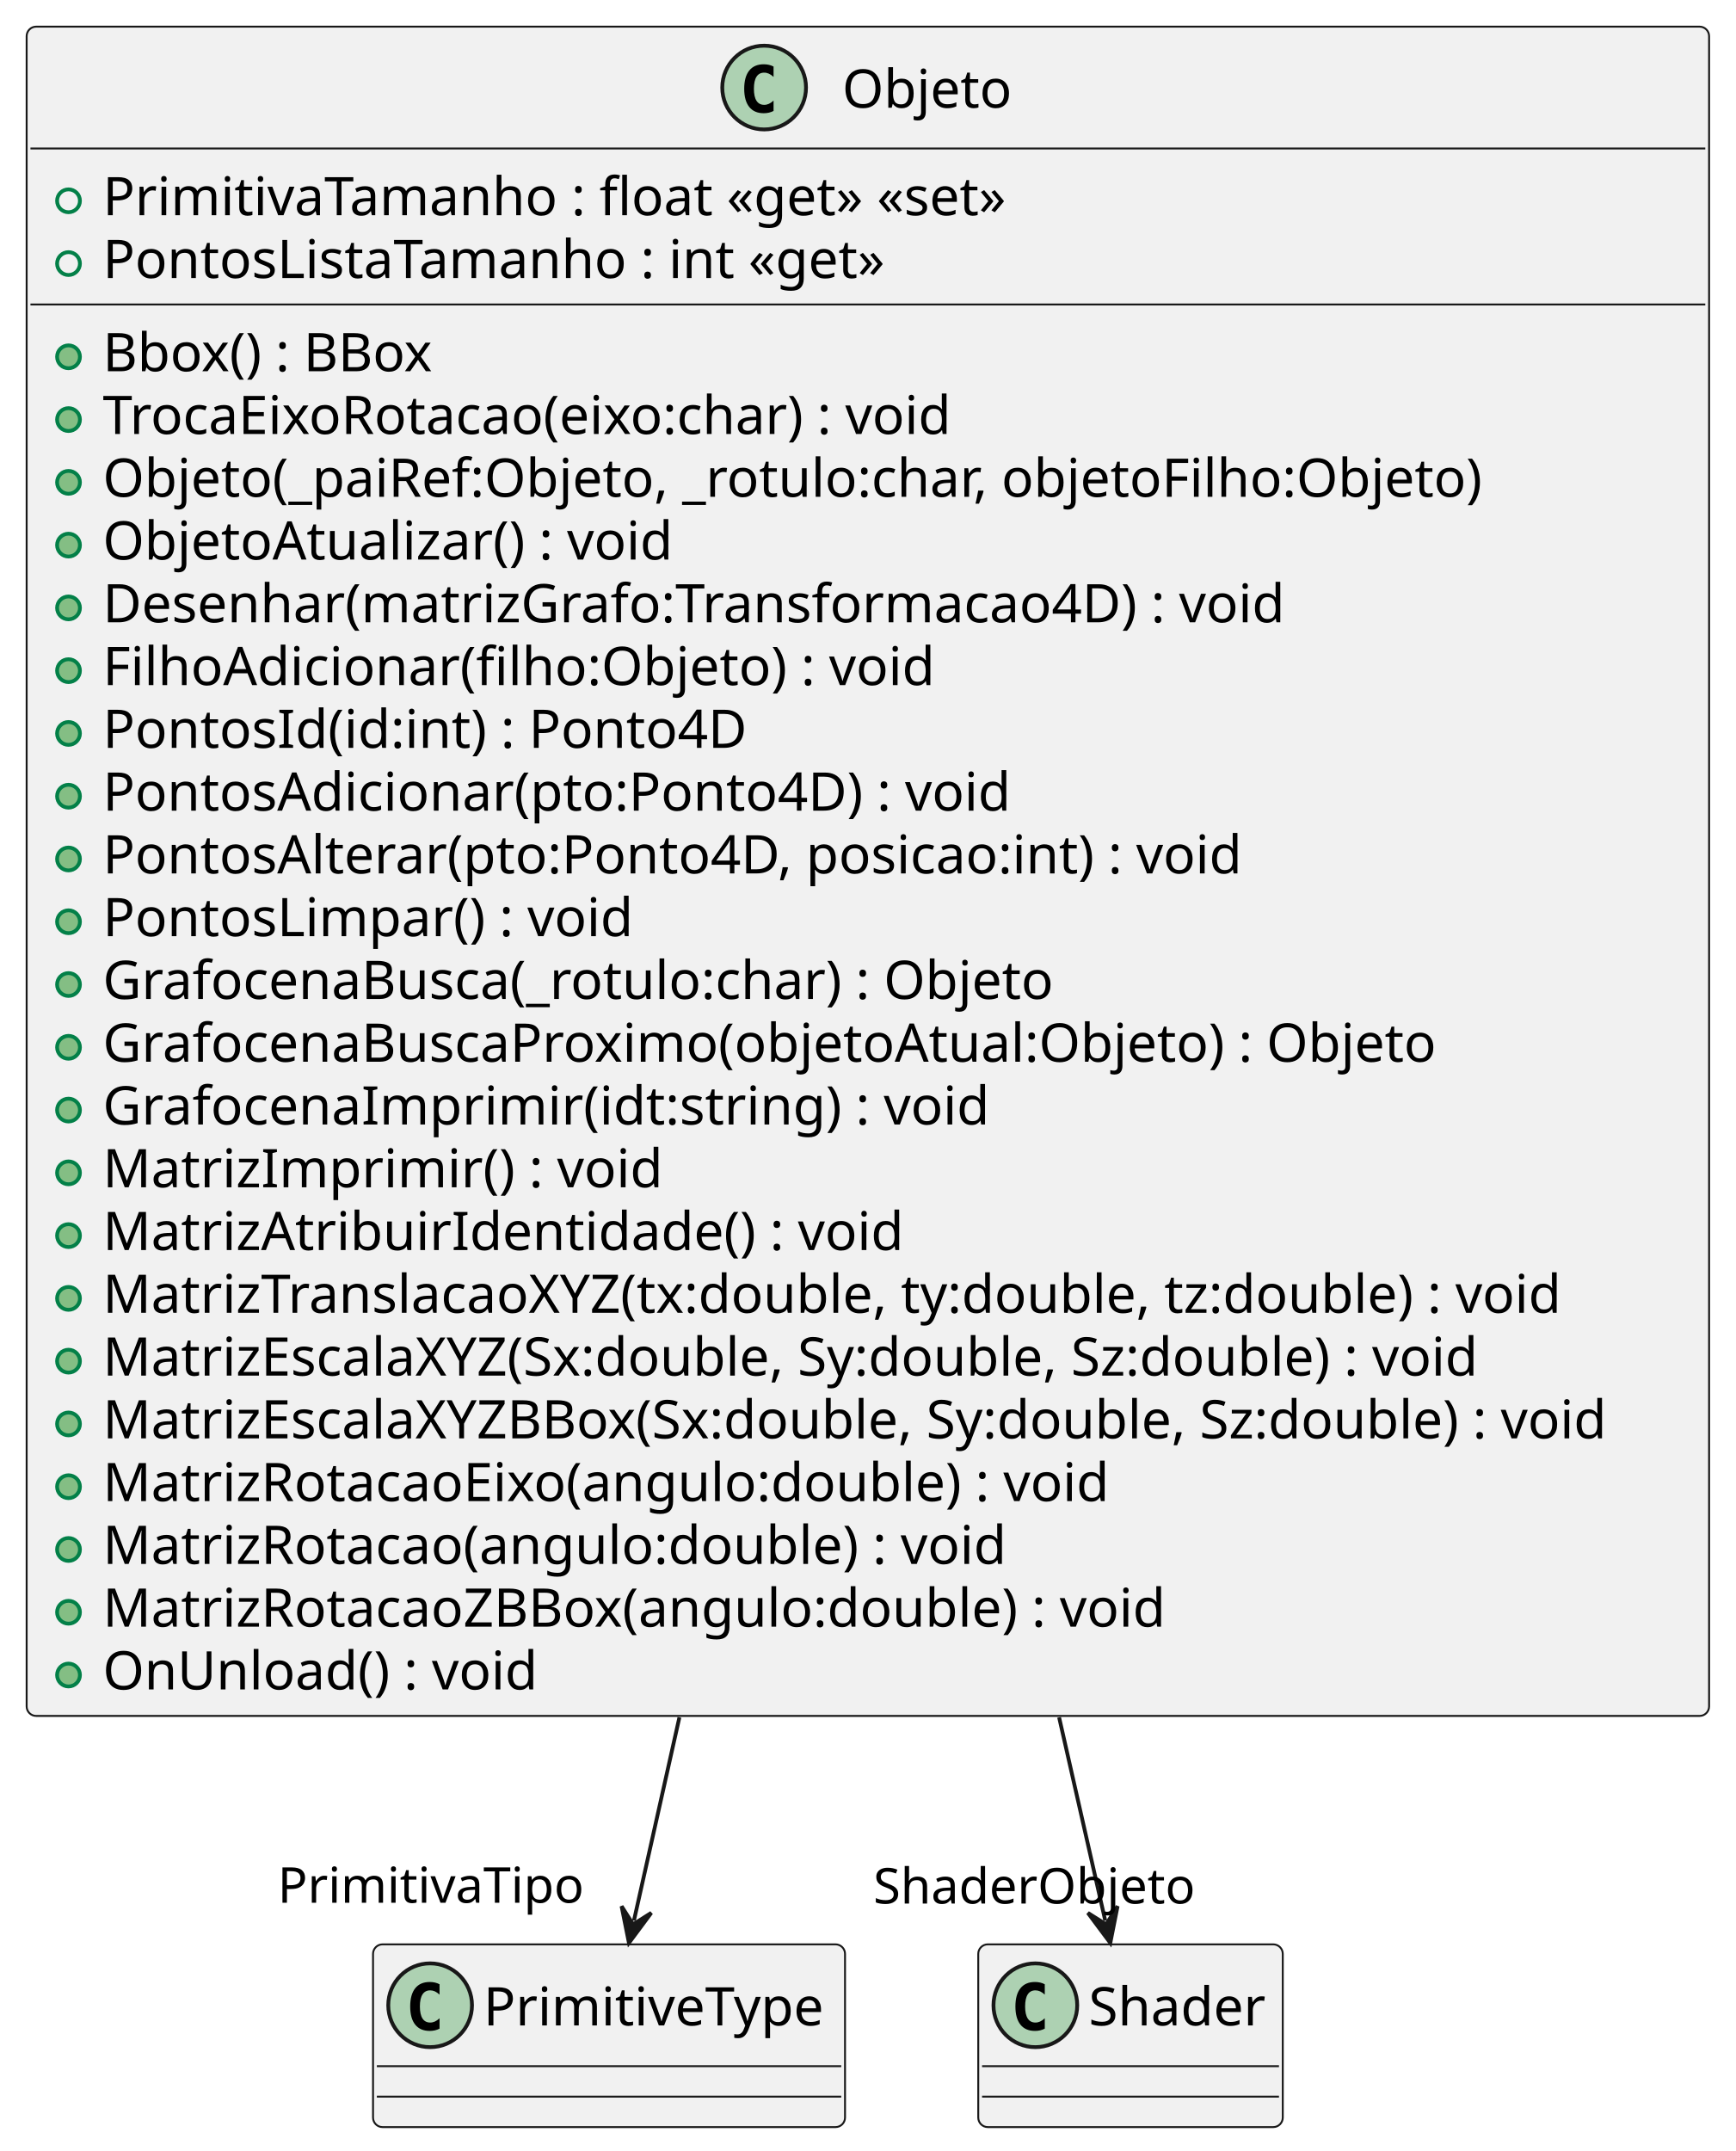
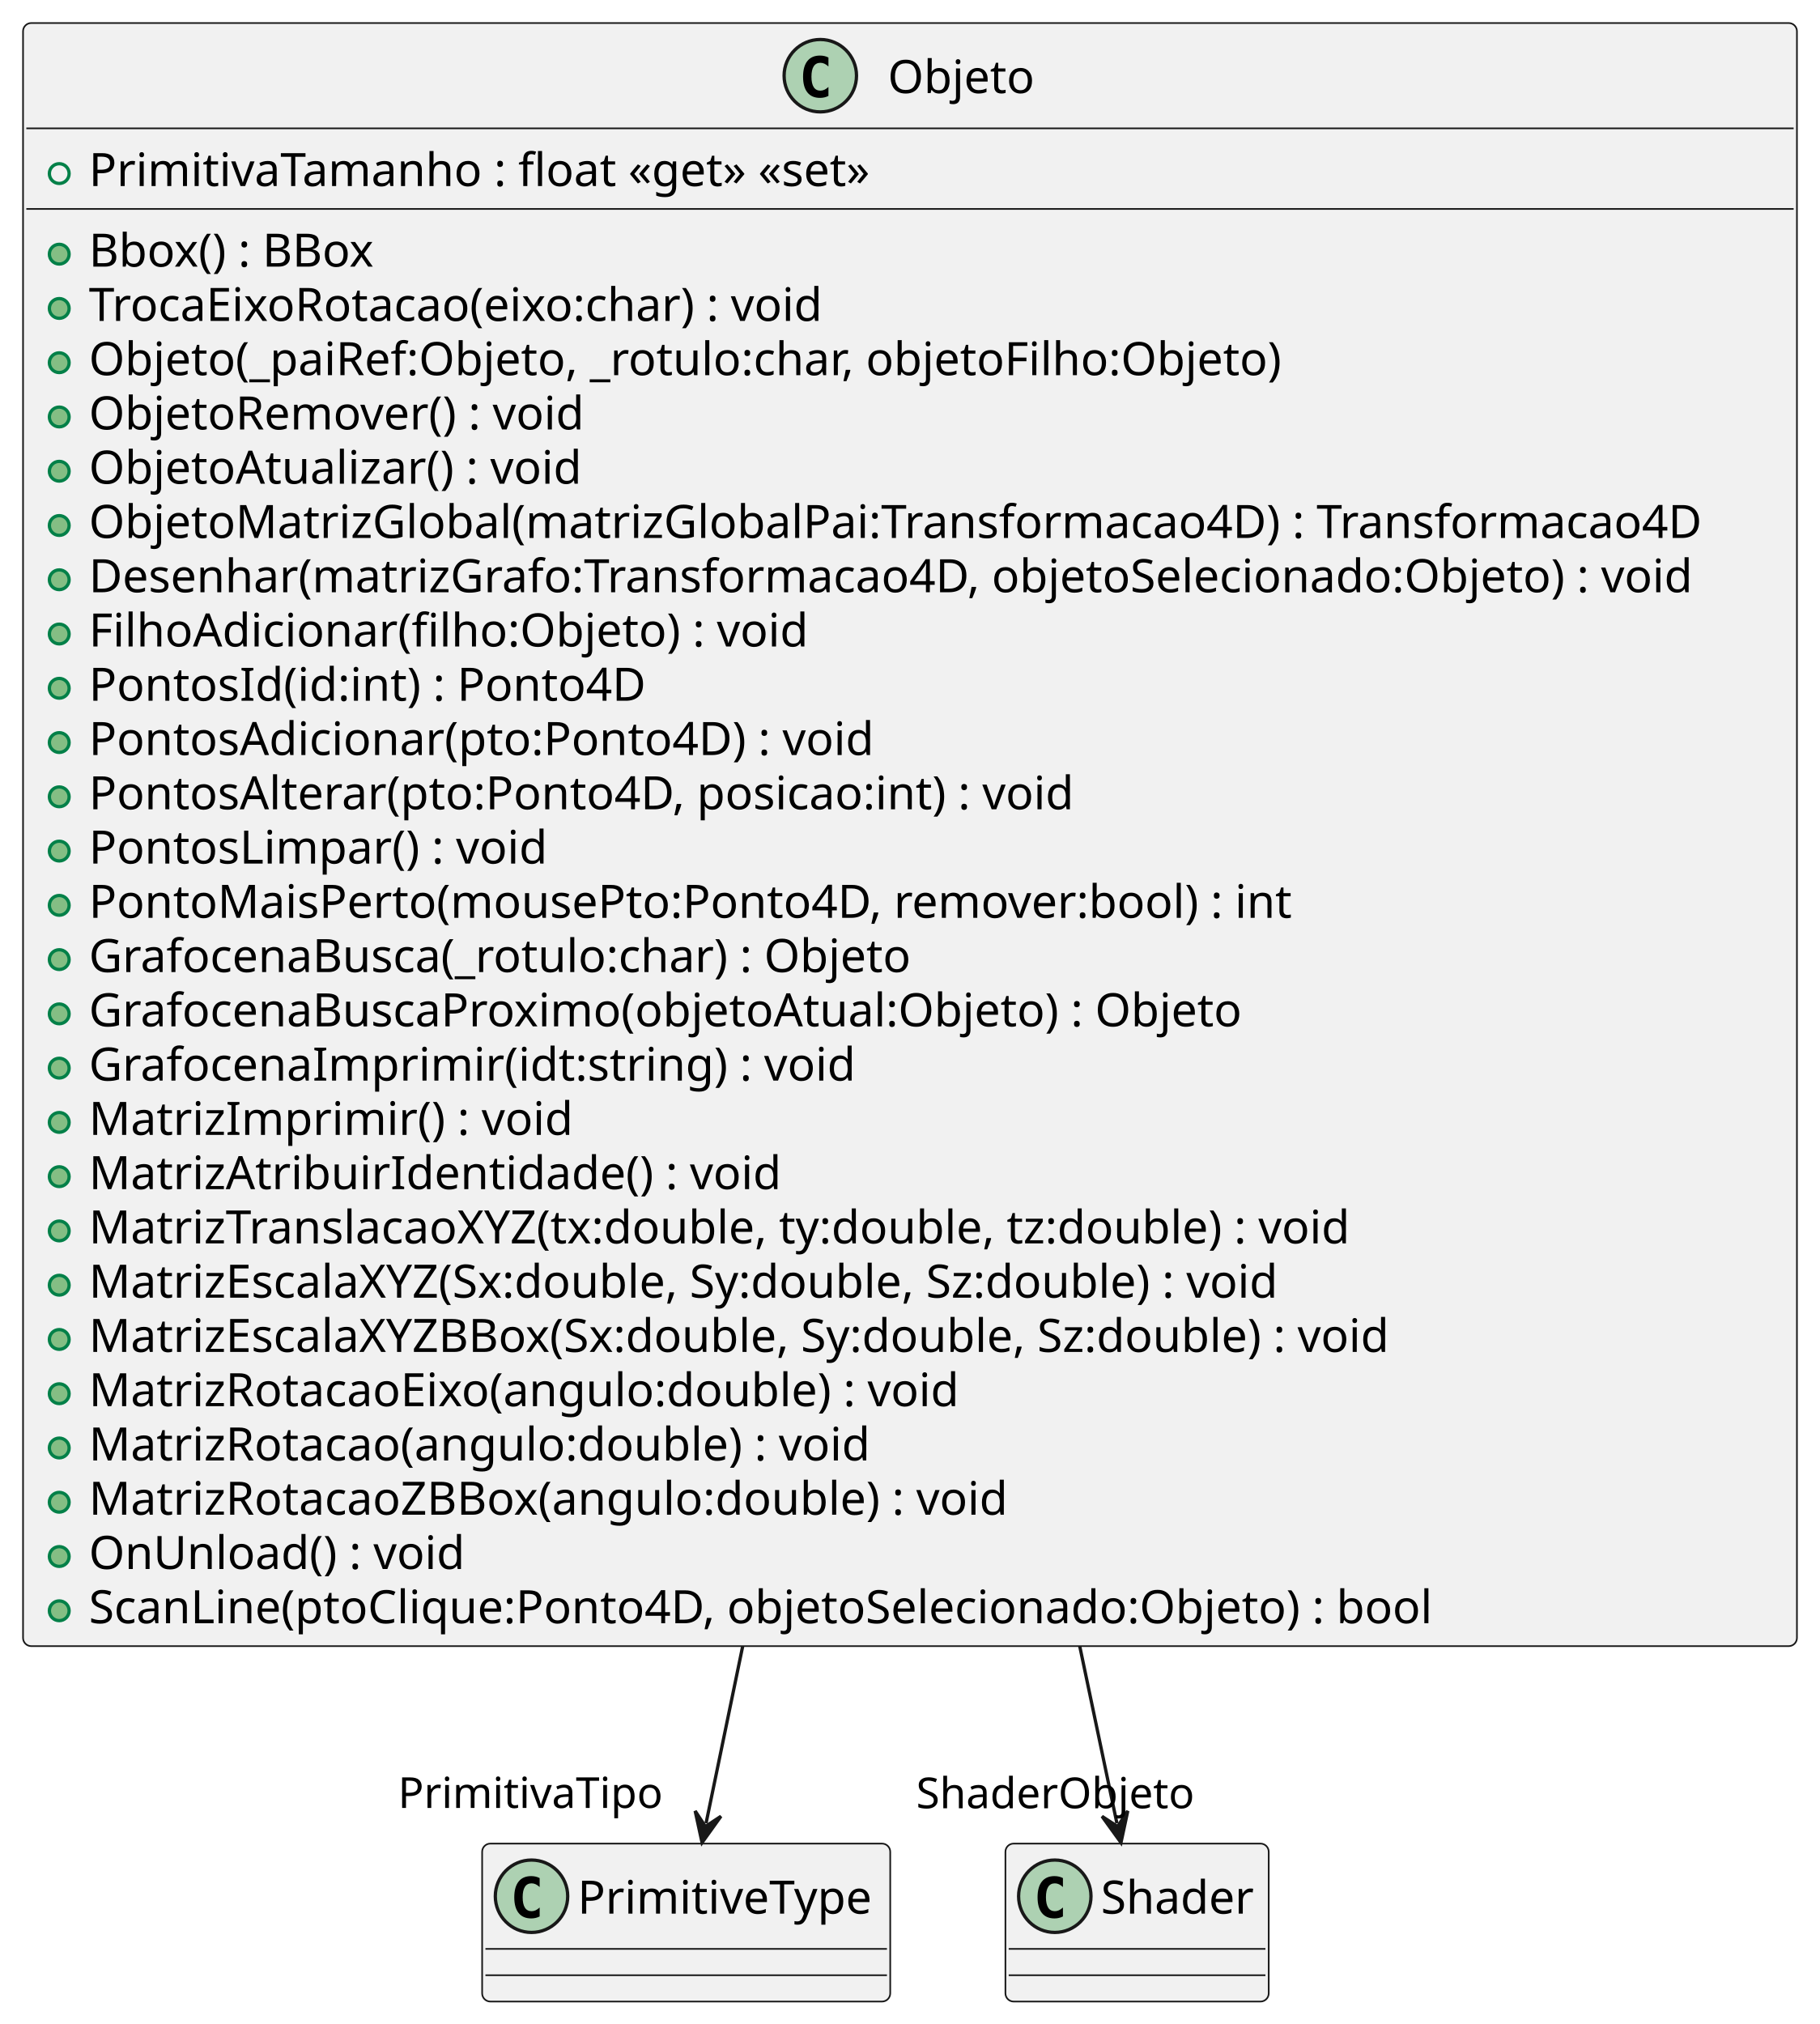
- <svg xmlns="http://www.w3.org/2000/svg" contentStyleType="text/css" height="565px" preserveAspectRatio="none" style="width:456px;height:565px;background:#FFFFFF;" version="1.1" viewBox="0 0 456 565" width="456px" zoomAndPan="magnify">
+ <svg xmlns="http://www.w3.org/2000/svg" contentStyleType="text/css" height="615px" preserveAspectRatio="none" style="width:553px;height:615px;background:#FFFFFF;" version="1.1" viewBox="0 0 553 615" width="553px" zoomAndPan="magnify">
  <defs />
  <g>
    <g id="elem_Objeto">
-       <rect codeLine="1" fill="#F1F1F1" height="443.719" id="Objeto" rx="2.5" ry="2.5" style="stroke:#181818;stroke-width:0.5;" width="442" x="7" y="7" />
-       <ellipse cx="200.75" cy="23" fill="#ADD1B2" rx="11" ry="11" style="stroke:#181818;stroke-width:1.0;" />
-       <path d="M203.223,29.143 Q202.642,29.442 202.003,29.591 Q201.364,29.741 200.658,29.741 Q198.151,29.741 196.832,28.089 Q195.512,26.437 195.512,23.316 Q195.512,20.186 196.832,18.535 Q198.151,16.883 200.658,16.883 Q201.364,16.883 202.011,17.032 Q202.659,17.182 203.223,17.48 L203.223,20.203 Q202.592,19.622 201.999,19.352 Q201.405,19.082 200.774,19.082 Q199.43,19.082 198.745,20.149 Q198.06,21.216 198.06,23.316 Q198.06,25.408 198.745,26.474 Q199.43,27.541 200.774,27.541 Q201.405,27.541 201.999,27.271 Q202.592,27.002 203.223,26.42 Z " fill="#000000" />
-       <text fill="#000000" font-family="sans-serif" font-size="14" lengthAdjust="spacing" textLength="46" x="221.25" y="28.291">Objeto</text>
-       <line style="stroke:#181818;stroke-width:0.5;" x1="8" x2="448" y1="39" y2="39" />
+       <rect codeLine="1" fill="#F1F1F1" height="493.184" id="Objeto" rx="2.5" ry="2.5" style="stroke:#181818;stroke-width:0.5;" width="539" x="7" y="7" />
+       <ellipse cx="249.25" cy="23" fill="#ADD1B2" rx="11" ry="11" style="stroke:#181818;stroke-width:1.0;" />
+       <path d="M251.723,29.143 Q251.142,29.442 250.503,29.591 Q249.864,29.741 249.158,29.741 Q246.651,29.741 245.332,28.089 Q244.012,26.437 244.012,23.316 Q244.012,20.186 245.332,18.535 Q246.651,16.883 249.158,16.883 Q249.864,16.883 250.511,17.032 Q251.159,17.182 251.723,17.48 L251.723,20.203 Q251.092,19.622 250.499,19.352 Q249.905,19.082 249.274,19.082 Q247.93,19.082 247.245,20.149 Q246.56,21.216 246.56,23.316 Q246.56,25.408 247.245,26.474 Q247.93,27.541 249.274,27.541 Q249.905,27.541 250.499,27.271 Q251.092,27.002 251.723,26.42 Z " fill="#000000" />
+       <text fill="#000000" font-family="sans-serif" font-size="14" lengthAdjust="spacing" textLength="46" x="269.75" y="28.291">Objeto</text>
+       <line style="stroke:#181818;stroke-width:0.5;" x1="8" x2="545" y1="39" y2="39" />
      <ellipse cx="18" cy="52.744" fill="none" rx="3" ry="3" style="stroke:#038048;stroke-width:1.0;" />
      <text fill="#000000" font-family="sans-serif" font-size="14" lengthAdjust="spacing" textLength="245" x="27" y="56.535">PrimitivaTamanho : float «get» «set»</text>
-       <ellipse cx="18" cy="69.232" fill="none" rx="3" ry="3" style="stroke:#038048;stroke-width:1.0;" />
-       <text fill="#000000" font-family="sans-serif" font-size="14" lengthAdjust="spacing" textLength="213" x="27" y="73.023">PontosListaTamanho : int «get»</text>
-       <line style="stroke:#181818;stroke-width:0.5;" x1="8" x2="448" y1="79.977" y2="79.977" />
+       <line style="stroke:#181818;stroke-width:0.5;" x1="8" x2="545" y1="63.488" y2="63.488" />
+       <ellipse cx="18" cy="77.232" fill="#84BE84" rx="3" ry="3" style="stroke:#038048;stroke-width:1.0;" />
+       <text fill="#000000" font-family="sans-serif" font-size="14" lengthAdjust="spacing" textLength="91" x="27" y="81.023">Bbox() : BBox</text>
      <ellipse cx="18" cy="93.721" fill="#84BE84" rx="3" ry="3" style="stroke:#038048;stroke-width:1.0;" />
-       <text fill="#000000" font-family="sans-serif" font-size="14" lengthAdjust="spacing" textLength="91" x="27" y="97.512">Bbox() : BBox</text>
+       <text fill="#000000" font-family="sans-serif" font-size="14" lengthAdjust="spacing" textLength="239" x="27" y="97.512">TrocaEixoRotacao(eixo:char) : void</text>
      <ellipse cx="18" cy="110.209" fill="#84BE84" rx="3" ry="3" style="stroke:#038048;stroke-width:1.0;" />
-       <text fill="#000000" font-family="sans-serif" font-size="14" lengthAdjust="spacing" textLength="239" x="27" y="114">TrocaEixoRotacao(eixo:char) : void</text>
+       <text fill="#000000" font-family="sans-serif" font-size="14" lengthAdjust="spacing" textLength="383" x="27" y="114">Objeto(_paiRef:Objeto, _rotulo:char, objetoFilho:Objeto)</text>
      <ellipse cx="18" cy="126.697" fill="#84BE84" rx="3" ry="3" style="stroke:#038048;stroke-width:1.0;" />
-       <text fill="#000000" font-family="sans-serif" font-size="14" lengthAdjust="spacing" textLength="383" x="27" y="130.488">Objeto(_paiRef:Objeto, _rotulo:char, objetoFilho:Objeto)</text>
+       <text fill="#000000" font-family="sans-serif" font-size="14" lengthAdjust="spacing" textLength="157" x="27" y="130.488">ObjetoRemover() : void</text>
      <ellipse cx="18" cy="143.185" fill="#84BE84" rx="3" ry="3" style="stroke:#038048;stroke-width:1.0;" />
      <text fill="#000000" font-family="sans-serif" font-size="14" lengthAdjust="spacing" textLength="159" x="27" y="146.977">ObjetoAtualizar() : void</text>
      <ellipse cx="18" cy="159.674" fill="#84BE84" rx="3" ry="3" style="stroke:#038048;stroke-width:1.0;" />
-       <text fill="#000000" font-family="sans-serif" font-size="14" lengthAdjust="spacing" textLength="325" x="27" y="163.465">Desenhar(matrizGrafo:Transformacao4D) : void</text>
+       <text fill="#000000" font-family="sans-serif" font-size="14" lengthAdjust="spacing" textLength="513" x="27" y="163.465">ObjetoMatrizGlobal(matrizGlobalPai:Transformacao4D) : Transformacao4D</text>
      <ellipse cx="18" cy="176.162" fill="#84BE84" rx="3" ry="3" style="stroke:#038048;stroke-width:1.0;" />
-       <text fill="#000000" font-family="sans-serif" font-size="14" lengthAdjust="spacing" textLength="232" x="27" y="179.953">FilhoAdicionar(filho:Objeto) : void</text>
+       <text fill="#000000" font-family="sans-serif" font-size="14" lengthAdjust="spacing" textLength="510" x="27" y="179.953">Desenhar(matrizGrafo:Transformacao4D, objetoSelecionado:Objeto) : void</text>
      <ellipse cx="18" cy="192.65" fill="#84BE84" rx="3" ry="3" style="stroke:#038048;stroke-width:1.0;" />
-       <text fill="#000000" font-family="sans-serif" font-size="14" lengthAdjust="spacing" textLength="176" x="27" y="196.441">PontosId(id:int) : Ponto4D</text>
+       <text fill="#000000" font-family="sans-serif" font-size="14" lengthAdjust="spacing" textLength="232" x="27" y="196.441">FilhoAdicionar(filho:Objeto) : void</text>
      <ellipse cx="18" cy="209.139" fill="#84BE84" rx="3" ry="3" style="stroke:#038048;stroke-width:1.0;" />
-       <text fill="#000000" font-family="sans-serif" font-size="14" lengthAdjust="spacing" textLength="250" x="27" y="212.93">PontosAdicionar(pto:Ponto4D) : void</text>
+       <text fill="#000000" font-family="sans-serif" font-size="14" lengthAdjust="spacing" textLength="176" x="27" y="212.93">PontosId(id:int) : Ponto4D</text>
      <ellipse cx="18" cy="225.627" fill="#84BE84" rx="3" ry="3" style="stroke:#038048;stroke-width:1.0;" />
-       <text fill="#000000" font-family="sans-serif" font-size="14" lengthAdjust="spacing" textLength="314" x="27" y="229.418">PontosAlterar(pto:Ponto4D, posicao:int) : void</text>
+       <text fill="#000000" font-family="sans-serif" font-size="14" lengthAdjust="spacing" textLength="250" x="27" y="229.418">PontosAdicionar(pto:Ponto4D) : void</text>
      <ellipse cx="18" cy="242.115" fill="#84BE84" rx="3" ry="3" style="stroke:#038048;stroke-width:1.0;" />
-       <text fill="#000000" font-family="sans-serif" font-size="14" lengthAdjust="spacing" textLength="145" x="27" y="245.906">PontosLimpar() : void</text>
+       <text fill="#000000" font-family="sans-serif" font-size="14" lengthAdjust="spacing" textLength="314" x="27" y="245.906">PontosAlterar(pto:Ponto4D, posicao:int) : void</text>
      <ellipse cx="18" cy="258.603" fill="#84BE84" rx="3" ry="3" style="stroke:#038048;stroke-width:1.0;" />
-       <text fill="#000000" font-family="sans-serif" font-size="14" lengthAdjust="spacing" textLength="260" x="27" y="262.394">GrafocenaBusca(_rotulo:char) : Objeto</text>
+       <text fill="#000000" font-family="sans-serif" font-size="14" lengthAdjust="spacing" textLength="145" x="27" y="262.394">PontosLimpar() : void</text>
      <ellipse cx="18" cy="275.092" fill="#84BE84" rx="3" ry="3" style="stroke:#038048;stroke-width:1.0;" />
-       <text fill="#000000" font-family="sans-serif" font-size="14" lengthAdjust="spacing" textLength="365" x="27" y="278.883">GrafocenaBuscaProximo(objetoAtual:Objeto) : Objeto</text>
+       <text fill="#000000" font-family="sans-serif" font-size="14" lengthAdjust="spacing" textLength="378" x="27" y="278.883">PontoMaisPerto(mousePto:Ponto4D, remover:bool) : int</text>
      <ellipse cx="18" cy="291.58" fill="#84BE84" rx="3" ry="3" style="stroke:#038048;stroke-width:1.0;" />
-       <text fill="#000000" font-family="sans-serif" font-size="14" lengthAdjust="spacing" textLength="242" x="27" y="295.371">GrafocenaImprimir(idt:string) : void</text>
+       <text fill="#000000" font-family="sans-serif" font-size="14" lengthAdjust="spacing" textLength="260" x="27" y="295.371">GrafocenaBusca(_rotulo:char) : Objeto</text>
      <ellipse cx="18" cy="308.068" fill="#84BE84" rx="3" ry="3" style="stroke:#038048;stroke-width:1.0;" />
-       <text fill="#000000" font-family="sans-serif" font-size="14" lengthAdjust="spacing" textLength="153" x="27" y="311.859">MatrizImprimir() : void</text>
+       <text fill="#000000" font-family="sans-serif" font-size="14" lengthAdjust="spacing" textLength="365" x="27" y="311.859">GrafocenaBuscaProximo(objetoAtual:Objeto) : Objeto</text>
      <ellipse cx="18" cy="324.557" fill="#84BE84" rx="3" ry="3" style="stroke:#038048;stroke-width:1.0;" />
-       <text fill="#000000" font-family="sans-serif" font-size="14" lengthAdjust="spacing" textLength="220" x="27" y="328.348">MatrizAtribuirIdentidade() : void</text>
+       <text fill="#000000" font-family="sans-serif" font-size="14" lengthAdjust="spacing" textLength="242" x="27" y="328.348">GrafocenaImprimir(idt:string) : void</text>
      <ellipse cx="18" cy="341.045" fill="#84BE84" rx="3" ry="3" style="stroke:#038048;stroke-width:1.0;" />
-       <text fill="#000000" font-family="sans-serif" font-size="14" lengthAdjust="spacing" textLength="406" x="27" y="344.836">MatrizTranslacaoXYZ(tx:double, ty:double, tz:double) : void</text>
+       <text fill="#000000" font-family="sans-serif" font-size="14" lengthAdjust="spacing" textLength="153" x="27" y="344.836">MatrizImprimir() : void</text>
      <ellipse cx="18" cy="357.533" fill="#84BE84" rx="3" ry="3" style="stroke:#038048;stroke-width:1.0;" />
-       <text fill="#000000" font-family="sans-serif" font-size="14" lengthAdjust="spacing" textLength="382" x="27" y="361.324">MatrizEscalaXYZ(Sx:double, Sy:double, Sz:double) : void</text>
+       <text fill="#000000" font-family="sans-serif" font-size="14" lengthAdjust="spacing" textLength="220" x="27" y="361.324">MatrizAtribuirIdentidade() : void</text>
      <ellipse cx="18" cy="374.022" fill="#84BE84" rx="3" ry="3" style="stroke:#038048;stroke-width:1.0;" />
-       <text fill="#000000" font-family="sans-serif" font-size="14" lengthAdjust="spacing" textLength="416" x="27" y="377.812">MatrizEscalaXYZBBox(Sx:double, Sy:double, Sz:double) : void</text>
+       <text fill="#000000" font-family="sans-serif" font-size="14" lengthAdjust="spacing" textLength="406" x="27" y="377.812">MatrizTranslacaoXYZ(tx:double, ty:double, tz:double) : void</text>
      <ellipse cx="18" cy="390.51" fill="#84BE84" rx="3" ry="3" style="stroke:#038048;stroke-width:1.0;" />
-       <text fill="#000000" font-family="sans-serif" font-size="14" lengthAdjust="spacing" textLength="279" x="27" y="394.301">MatrizRotacaoEixo(angulo:double) : void</text>
+       <text fill="#000000" font-family="sans-serif" font-size="14" lengthAdjust="spacing" textLength="382" x="27" y="394.301">MatrizEscalaXYZ(Sx:double, Sy:double, Sz:double) : void</text>
      <ellipse cx="18" cy="406.998" fill="#84BE84" rx="3" ry="3" style="stroke:#038048;stroke-width:1.0;" />
-       <text fill="#000000" font-family="sans-serif" font-size="14" lengthAdjust="spacing" textLength="249" x="27" y="410.789">MatrizRotacao(angulo:double) : void</text>
+       <text fill="#000000" font-family="sans-serif" font-size="14" lengthAdjust="spacing" textLength="416" x="27" y="410.789">MatrizEscalaXYZBBox(Sx:double, Sy:double, Sz:double) : void</text>
      <ellipse cx="18" cy="423.486" fill="#84BE84" rx="3" ry="3" style="stroke:#038048;stroke-width:1.0;" />
-       <text fill="#000000" font-family="sans-serif" font-size="14" lengthAdjust="spacing" textLength="291" x="27" y="427.277">MatrizRotacaoZBBox(angulo:double) : void</text>
+       <text fill="#000000" font-family="sans-serif" font-size="14" lengthAdjust="spacing" textLength="279" x="27" y="427.277">MatrizRotacaoEixo(angulo:double) : void</text>
      <ellipse cx="18" cy="439.975" fill="#84BE84" rx="3" ry="3" style="stroke:#038048;stroke-width:1.0;" />
-       <text fill="#000000" font-family="sans-serif" font-size="14" lengthAdjust="spacing" textLength="120" x="27" y="443.766">OnUnload() : void</text>
+       <text fill="#000000" font-family="sans-serif" font-size="14" lengthAdjust="spacing" textLength="249" x="27" y="443.766">MatrizRotacao(angulo:double) : void</text>
+       <ellipse cx="18" cy="456.463" fill="#84BE84" rx="3" ry="3" style="stroke:#038048;stroke-width:1.0;" />
+       <text fill="#000000" font-family="sans-serif" font-size="14" lengthAdjust="spacing" textLength="291" x="27" y="460.254">MatrizRotacaoZBBox(angulo:double) : void</text>
+       <ellipse cx="18" cy="472.951" fill="#84BE84" rx="3" ry="3" style="stroke:#038048;stroke-width:1.0;" />
+       <text fill="#000000" font-family="sans-serif" font-size="14" lengthAdjust="spacing" textLength="120" x="27" y="476.742">OnUnload() : void</text>
+       <ellipse cx="18" cy="489.44" fill="#84BE84" rx="3" ry="3" style="stroke:#038048;stroke-width:1.0;" />
+       <text fill="#000000" font-family="sans-serif" font-size="14" lengthAdjust="spacing" textLength="428" x="27" y="493.231">ScanLine(ptoClique:Ponto4D, objetoSelecionado:Objeto) : bool</text>
    </g>
    <g id="elem_PrimitiveType">
-       <rect fill="#F1F1F1" height="48" id="PrimitiveType" rx="2.5" ry="2.5" style="stroke:#181818;stroke-width:0.5;" width="124" x="98" y="510.72" />
-       <ellipse cx="113" cy="526.72" fill="#ADD1B2" rx="11" ry="11" style="stroke:#181818;stroke-width:1.0;" />
-       <path d="M115.473,532.863 Q114.892,533.162 114.253,533.311 Q113.614,533.461 112.908,533.461 Q110.401,533.461 109.082,531.809 Q107.762,530.157 107.762,527.036 Q107.762,523.907 109.082,522.255 Q110.401,520.603 112.908,520.603 Q113.614,520.603 114.261,520.752 Q114.909,520.902 115.473,521.201 L115.473,523.923 Q114.842,523.342 114.249,523.072 Q113.655,522.803 113.024,522.803 Q111.68,522.803 110.995,523.869 Q110.31,524.936 110.31,527.036 Q110.31,529.128 110.995,530.194 Q111.68,531.261 113.024,531.261 Q113.655,531.261 114.249,530.991 Q114.842,530.721 115.473,530.14 Z " fill="#000000" />
-       <text fill="#000000" font-family="sans-serif" font-size="14" lengthAdjust="spacing" textLength="92" x="127" y="532.011">PrimitiveType</text>
-       <line style="stroke:#181818;stroke-width:0.5;" x1="99" x2="221" y1="542.72" y2="542.72" />
-       <line style="stroke:#181818;stroke-width:0.5;" x1="99" x2="221" y1="550.72" y2="550.72" />
+       <rect fill="#F1F1F1" height="48" id="PrimitiveType" rx="2.5" ry="2.5" style="stroke:#181818;stroke-width:0.5;" width="124" x="146.5" y="560.18" />
+       <ellipse cx="161.5" cy="576.18" fill="#ADD1B2" rx="11" ry="11" style="stroke:#181818;stroke-width:1.0;" />
+       <path d="M163.973,582.323 Q163.392,582.622 162.753,582.771 Q162.114,582.921 161.408,582.921 Q158.901,582.921 157.582,581.269 Q156.262,579.617 156.262,576.496 Q156.262,573.366 157.582,571.715 Q158.901,570.063 161.408,570.063 Q162.114,570.063 162.761,570.212 Q163.409,570.362 163.973,570.66 L163.973,573.383 Q163.342,572.802 162.749,572.532 Q162.155,572.263 161.524,572.263 Q160.18,572.263 159.495,573.329 Q158.81,574.396 158.81,576.496 Q158.81,578.588 159.495,579.654 Q160.18,580.721 161.524,580.721 Q162.155,580.721 162.749,580.451 Q163.342,580.182 163.973,579.6 Z " fill="#000000" />
+       <text fill="#000000" font-family="sans-serif" font-size="14" lengthAdjust="spacing" textLength="92" x="175.5" y="581.471">PrimitiveType</text>
+       <line style="stroke:#181818;stroke-width:0.5;" x1="147.5" x2="269.5" y1="592.18" y2="592.18" />
+       <line style="stroke:#181818;stroke-width:0.5;" x1="147.5" x2="269.5" y1="600.18" y2="600.18" />
    </g>
    <g id="elem_Shader">
-       <rect fill="#F1F1F1" height="48" id="Shader" rx="2.5" ry="2.5" style="stroke:#181818;stroke-width:0.5;" width="80" x="257" y="510.72" />
-       <ellipse cx="272" cy="526.72" fill="#ADD1B2" rx="11" ry="11" style="stroke:#181818;stroke-width:1.0;" />
-       <path d="M274.473,532.863 Q273.892,533.162 273.253,533.311 Q272.614,533.461 271.908,533.461 Q269.401,533.461 268.082,531.809 Q266.762,530.157 266.762,527.036 Q266.762,523.907 268.082,522.255 Q269.401,520.603 271.908,520.603 Q272.614,520.603 273.261,520.752 Q273.909,520.902 274.473,521.201 L274.473,523.923 Q273.842,523.342 273.249,523.072 Q272.655,522.803 272.024,522.803 Q270.68,522.803 269.995,523.869 Q269.31,524.936 269.31,527.036 Q269.31,529.128 269.995,530.194 Q270.68,531.261 272.024,531.261 Q272.655,531.261 273.249,530.991 Q273.842,530.721 274.473,530.14 Z " fill="#000000" />
-       <text fill="#000000" font-family="sans-serif" font-size="14" lengthAdjust="spacing" textLength="48" x="286" y="532.011">Shader</text>
-       <line style="stroke:#181818;stroke-width:0.5;" x1="258" x2="336" y1="542.72" y2="542.72" />
-       <line style="stroke:#181818;stroke-width:0.5;" x1="258" x2="336" y1="550.72" y2="550.72" />
+       <rect fill="#F1F1F1" height="48" id="Shader" rx="2.5" ry="2.5" style="stroke:#181818;stroke-width:0.5;" width="80" x="305.5" y="560.18" />
+       <ellipse cx="320.5" cy="576.18" fill="#ADD1B2" rx="11" ry="11" style="stroke:#181818;stroke-width:1.0;" />
+       <path d="M322.973,582.323 Q322.392,582.622 321.753,582.771 Q321.114,582.921 320.408,582.921 Q317.901,582.921 316.582,581.269 Q315.262,579.617 315.262,576.496 Q315.262,573.366 316.582,571.715 Q317.901,570.063 320.408,570.063 Q321.114,570.063 321.761,570.212 Q322.409,570.362 322.973,570.66 L322.973,573.383 Q322.342,572.802 321.749,572.532 Q321.155,572.263 320.524,572.263 Q319.18,572.263 318.495,573.329 Q317.81,574.396 317.81,576.496 Q317.81,578.588 318.495,579.654 Q319.18,580.721 320.524,580.721 Q321.155,580.721 321.749,580.451 Q322.342,580.182 322.973,579.6 Z " fill="#000000" />
+       <text fill="#000000" font-family="sans-serif" font-size="14" lengthAdjust="spacing" textLength="48" x="334.5" y="581.471">Shader</text>
+       <line style="stroke:#181818;stroke-width:0.5;" x1="306.5" x2="384.5" y1="592.18" y2="592.18" />
+       <line style="stroke:#181818;stroke-width:0.5;" x1="306.5" x2="384.5" y1="600.18" y2="600.18" />
    </g>
    <g id="link_Objeto_PrimitiveType">
-       <path codeLine="27" d="M178.49,451.09 C173.2,474.74 169.862,489.675 166.542,504.495 " fill="none" id="Objeto-to-PrimitiveType" style="stroke:#181818;stroke-width:1.0;" />
-       <polygon fill="#181818" points="165.23,510.35,171.101,502.442,166.323,505.471,163.294,500.693,165.23,510.35" style="stroke:#181818;stroke-width:1.0;" />
-       <text fill="#000000" font-family="sans-serif" font-size="13" lengthAdjust="spacing" textLength="83" x="72.936" y="499.791">PrimitivaTipo</text>
+       <path codeLine="30" d="M225.66,500.26 C220.7,524.22 217.595,539.214 214.535,554.014 " fill="none" id="Objeto-to-PrimitiveType" style="stroke:#181818;stroke-width:1.0;" />
+       <polygon fill="#181818" points="213.32,559.89,219.059,551.886,214.332,554.994,211.225,550.266,213.32,559.89" style="stroke:#181818;stroke-width:1.0;" />
+       <text fill="#000000" font-family="sans-serif" font-size="13" lengthAdjust="spacing" textLength="83" x="120.921" y="549.352">PrimitivaTipo</text>
    </g>
    <g id="link_Objeto_Shader">
-       <path codeLine="28" d="M278.24,451.09 C283.61,474.74 287.003,489.678 290.363,504.498 " fill="none" id="Objeto-to-Shader" style="stroke:#181818;stroke-width:1.0;" />
-       <polygon fill="#181818" points="291.69,510.35,293.601,500.688,290.584,505.474,285.799,502.457,291.69,510.35" style="stroke:#181818;stroke-width:1.0;" />
-       <text fill="#000000" font-family="sans-serif" font-size="13" lengthAdjust="spacing" textLength="84" x="229.433" y="500.003">ShaderObjeto</text>
+       <path codeLine="31" d="M328.09,500.26 C333.12,524.22 336.266,539.218 339.376,554.018 " fill="none" id="Objeto-to-Shader" style="stroke:#181818;stroke-width:1.0;" />
+       <polygon fill="#181818" points="340.61,559.89,342.674,550.26,339.582,554.997,334.845,551.905,340.61,559.89" style="stroke:#181818;stroke-width:1.0;" />
+       <text fill="#000000" font-family="sans-serif" font-size="13" lengthAdjust="spacing" textLength="84" x="278.38" y="549.44">ShaderObjeto</text>
    </g>
  </g>
</svg>
